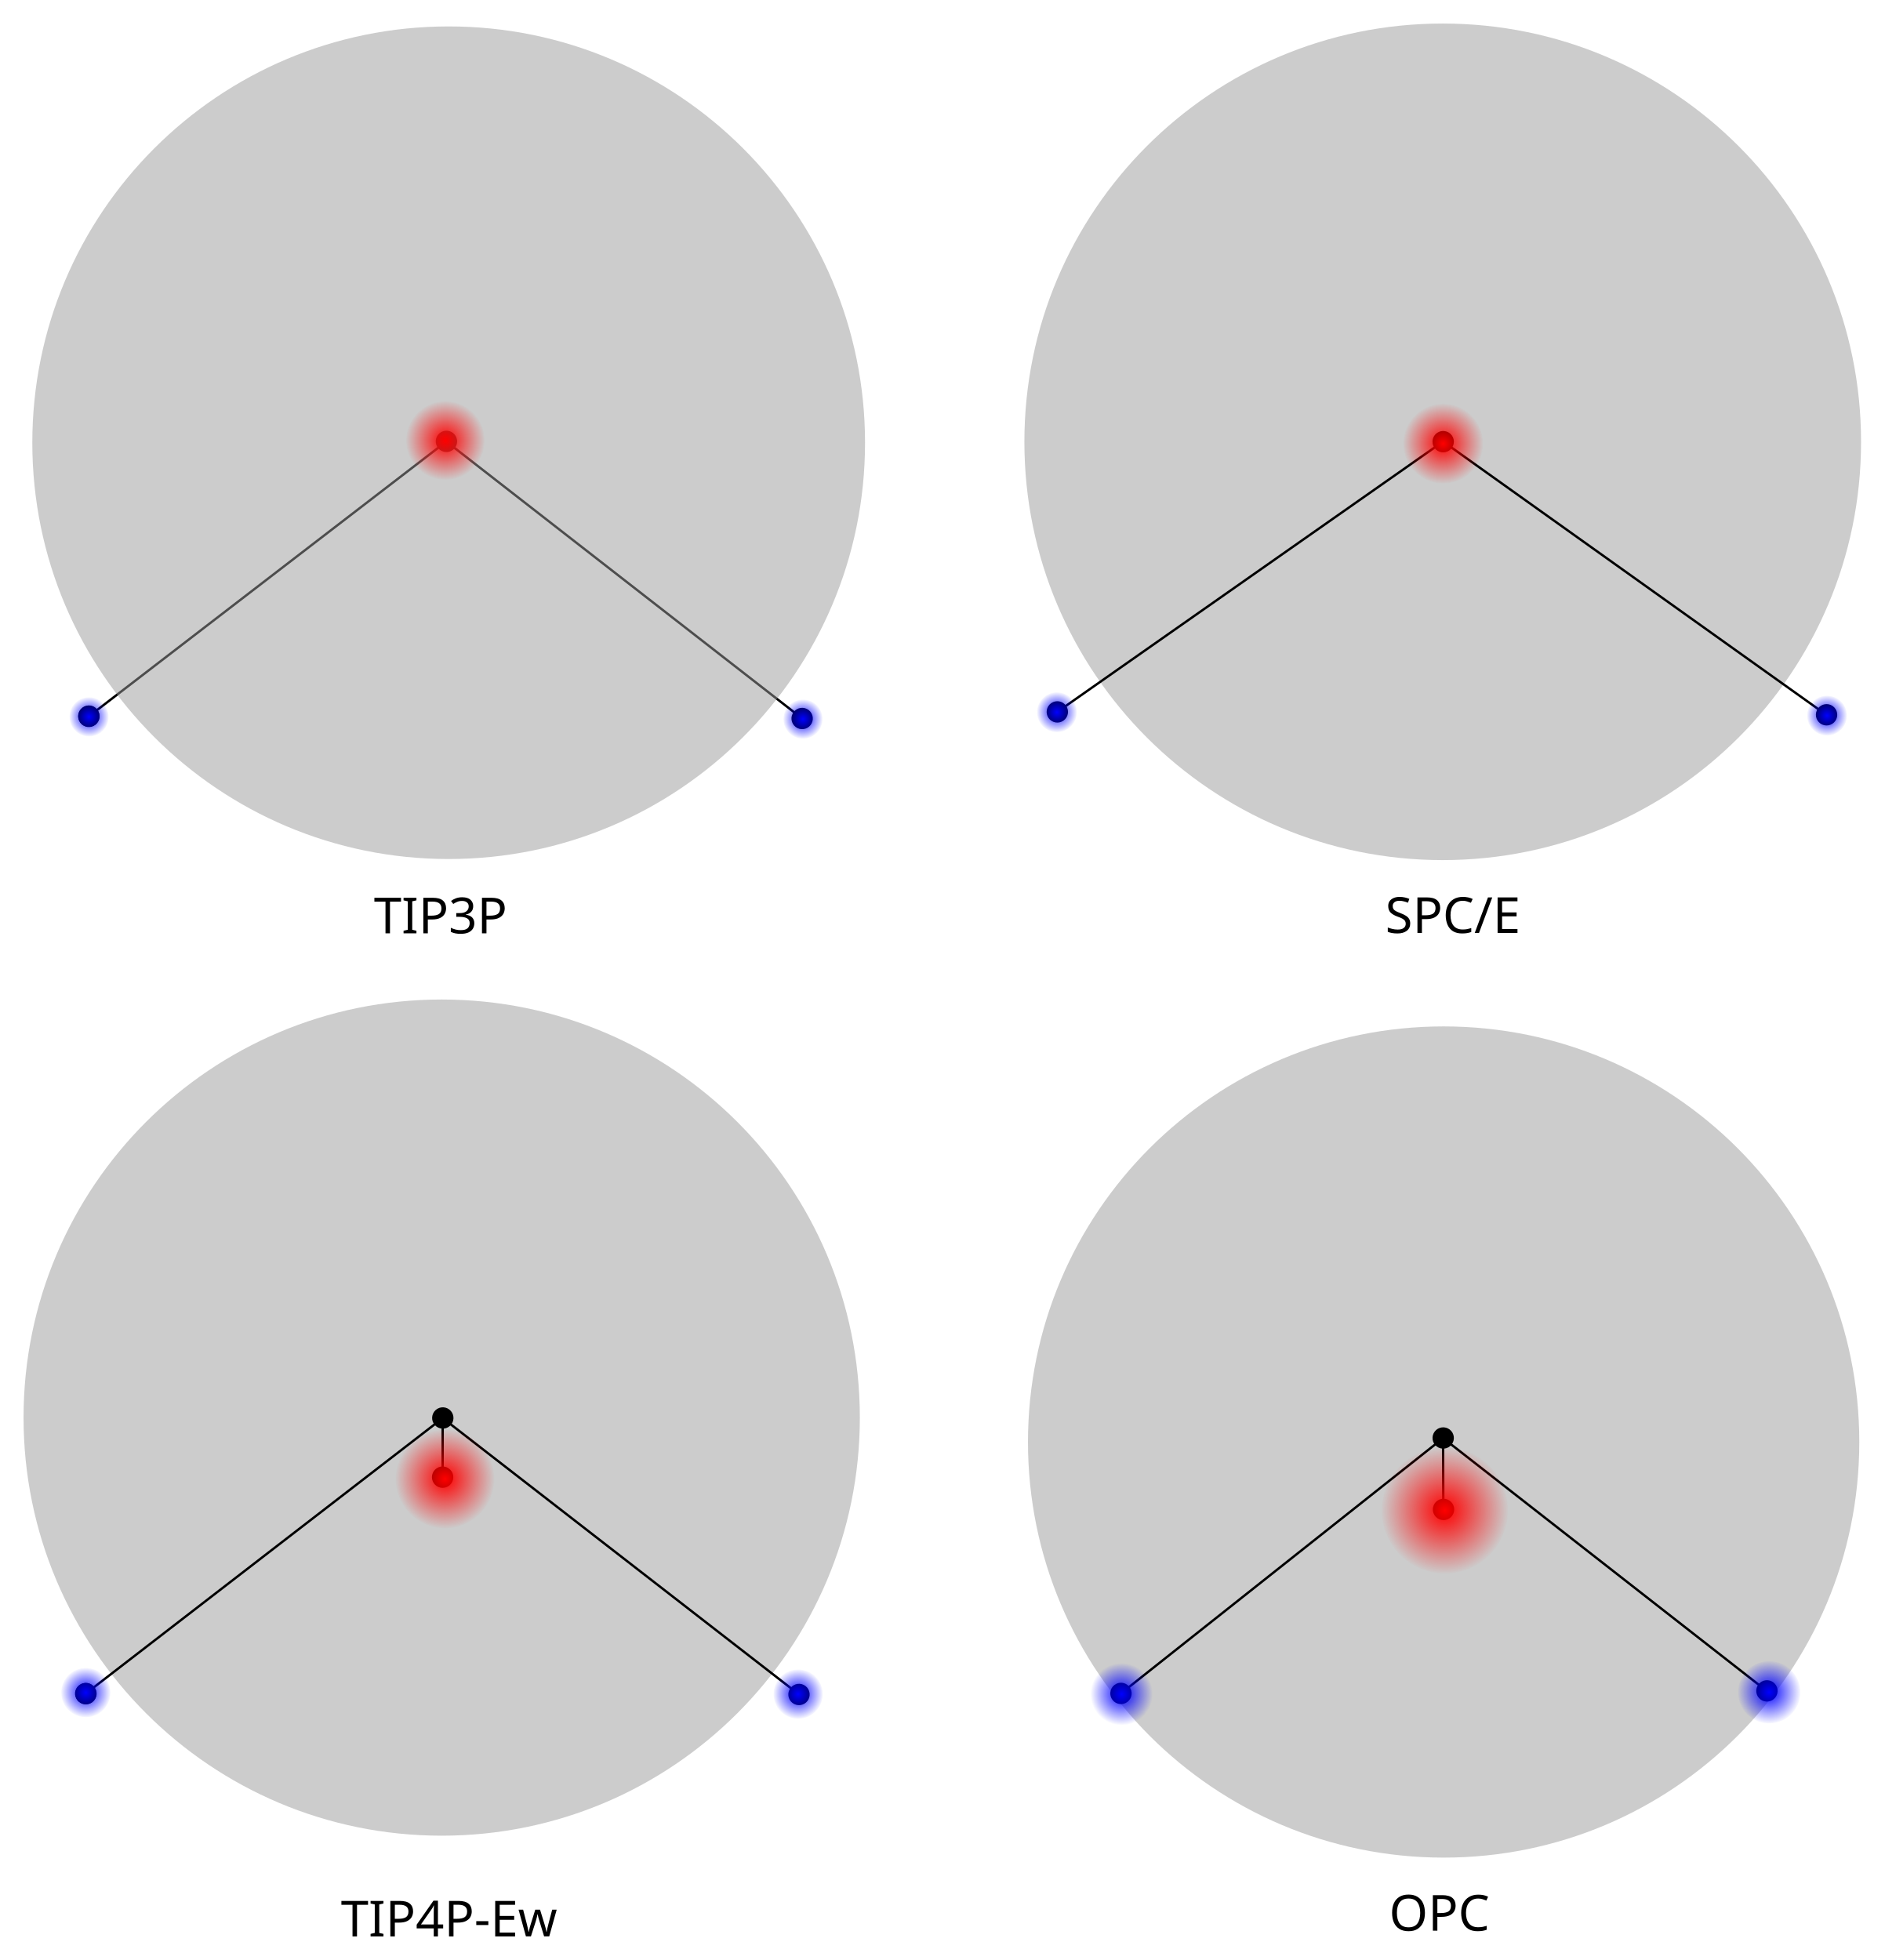
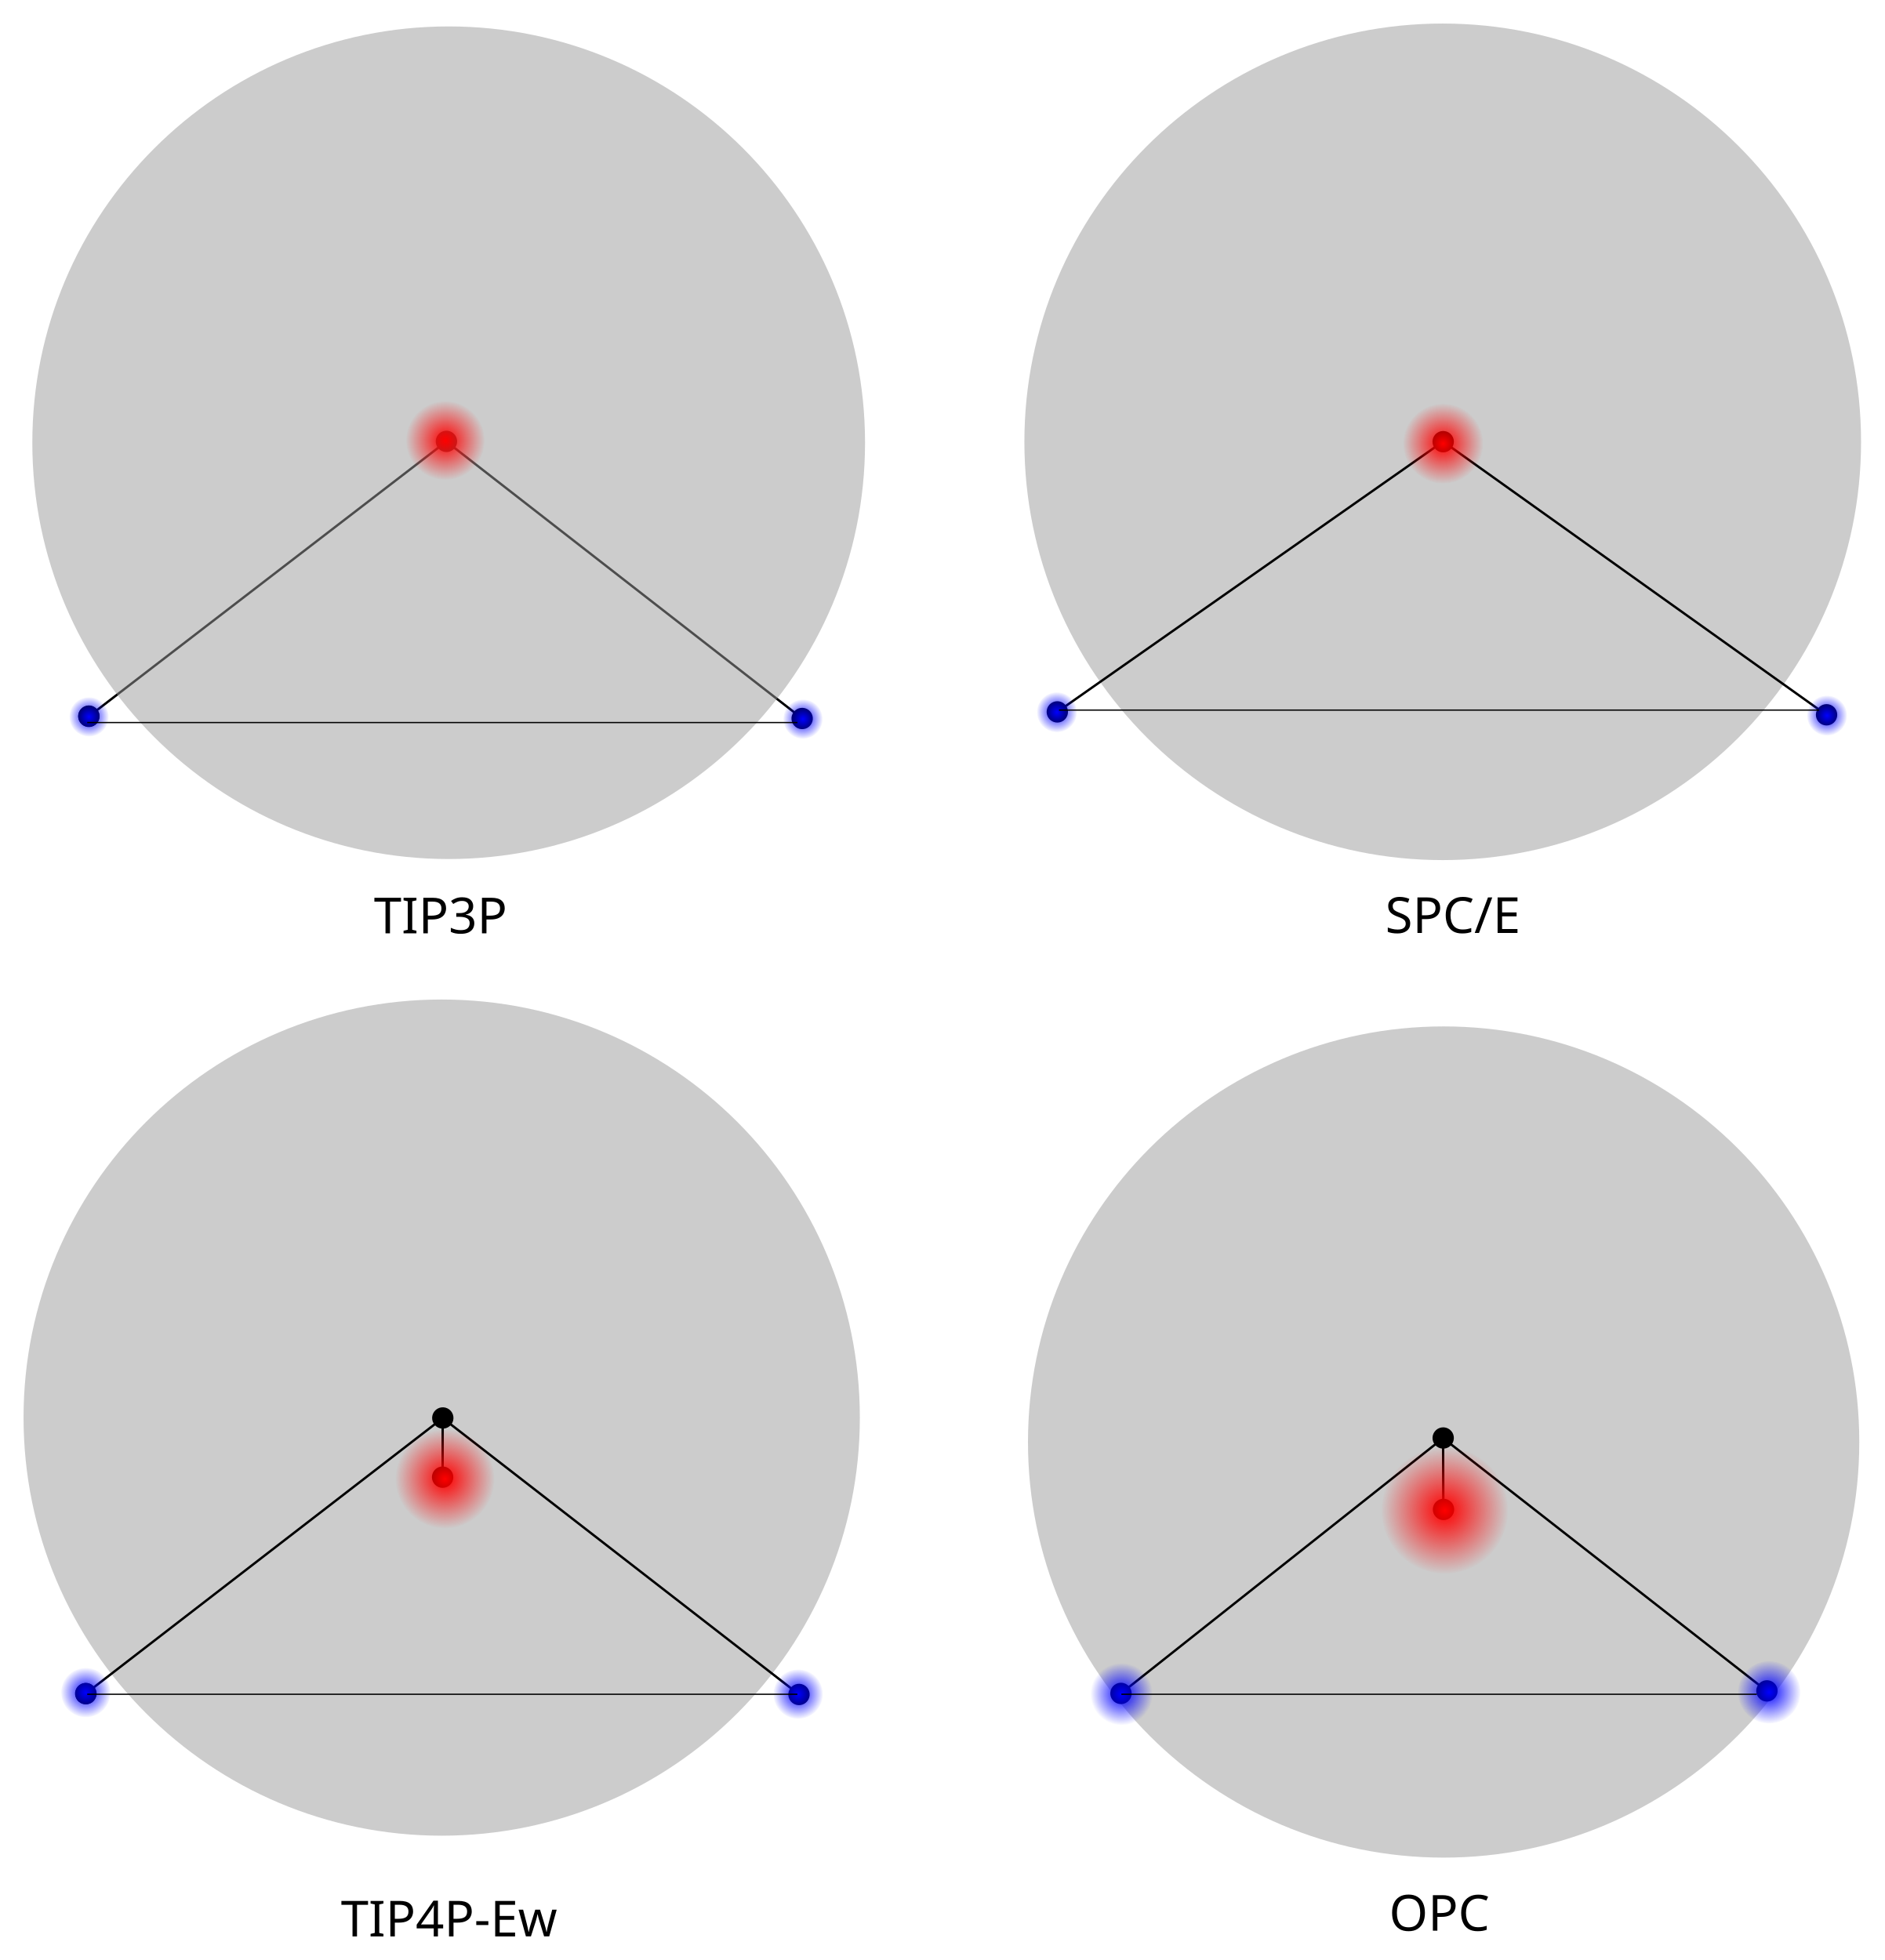
<svg xmlns="http://www.w3.org/2000/svg" xmlns:xlink="http://www.w3.org/1999/xlink" width="400.203mm" height="416.272mm" viewBox="0 0 400.203 416.272" version="1.1" id="svg6">
  <defs id="defs2">
    <marker style="overflow:visible" id="StopL" refX="0" refY="0" orient="auto">
      <path transform="scale(0.8)" style="fill:none;fill-opacity:0.75;fill-rule:evenodd;stroke:context-stroke;stroke-width:1pt" d="M 0,5.65 V -5.65" id="path1008" />
    </marker>
    <marker style="overflow:visible" id="EmptyDiamondLstart" refX="0" refY="0" orient="auto">
      <path transform="matrix(0.8,0,0,0.8,5.6,0)" style="fill:context-fill;fill-rule:evenodd;stroke:context-stroke;stroke-width:1pt" d="M 0,-7.071 -7.071,0 0,7.071 7.071,0 Z" id="path954" />
    </marker>
    <marker style="overflow:visible" id="DotM" refX="0" refY="0" orient="auto">
      <path transform="matrix(0.4,0,0,0.4,2.96,0.4)" style="fill:context-stroke;fill-rule:evenodd;stroke:context-stroke;stroke-width:1pt" d="m -2.5,-1 c 0,2.76 -2.24,5 -5,5 -2.76,0 -5,-2.24 -5,-5 0,-2.76 2.24,-5 5,-5 2.76,0 5,2.24 5,5 z" id="path903" />
    </marker>
    <linearGradient id="linearGradient4219">
      <stop style="stop-color:#999999;stop-opacity:1;" offset="0" id="stop4215" />
      <stop style="stop-color:#999999;stop-opacity:0;" offset="1" id="stop4217" />
    </linearGradient>
    <linearGradient id="linearGradient4201">
      <stop style="stop-color:#999999;stop-opacity:1;" offset="0" id="stop4199" />
    </linearGradient>
    <linearGradient id="linearGradient2245">
      <stop style="stop-color:#0000ff;stop-opacity:1;" offset="0" id="stop2241" />
      <stop style="stop-color:#0000ff;stop-opacity:0;" offset="1" id="stop2243" />
    </linearGradient>
    <linearGradient id="linearGradient2237">
      <stop style="stop-color:#0000ff;stop-opacity:1;" offset="0" id="stop2233" />
      <stop style="stop-color:#0000ff;stop-opacity:0;" offset="1" id="stop2235" />
    </linearGradient>
    <linearGradient id="linearGradient2229">
      <stop style="stop-color:#ff0000;stop-opacity:1;" offset="0" id="stop2225" />
      <stop style="stop-color:#ff0000;stop-opacity:0;" offset="1" id="stop2227" />
    </linearGradient>
    <marker style="overflow:visible" id="DotL" refX="0" refY="0" orient="auto">
      <path transform="matrix(0.8,0,0,0.8,5.92,0.8)" style="fill:context-stroke;fill-rule:evenodd;stroke:context-stroke;stroke-width:1pt" d="m -2.5,-1 c 0,2.76 -2.24,5 -5,5 -2.76,0 -5,-2.24 -5,-5 0,-2.76 2.24,-5 5,-5 2.76,0 5,2.24 5,5 z" id="path900" />
    </marker>
    <radialGradient xlink:href="#linearGradient2229" id="radialGradient2231" cx="106.251" cy="443.189" fx="106.251" fy="443.189" r="13.58" gradientUnits="userSpaceOnUse" />
    <radialGradient xlink:href="#linearGradient2237" id="radialGradient2239" cx="37.623" cy="482.203" fx="37.623" fy="482.203" r="6.625" gradientUnits="userSpaceOnUse" />
    <radialGradient xlink:href="#linearGradient2245" id="radialGradient2247" cx="175.134" cy="481.798" fx="175.134" fy="481.798" r="6.79" gradientUnits="userSpaceOnUse" />
    <radialGradient xlink:href="#linearGradient2245" id="radialGradient4258" gradientUnits="userSpaceOnUse" cx="175.134" cy="481.798" fx="175.134" fy="481.798" r="6.79" gradientTransform="matrix(0.7909737,0,0,0.7909737,37.50501,-121.3872)" />
    <radialGradient xlink:href="#linearGradient2245" id="radialGradient4276" gradientUnits="userSpaceOnUse" gradientTransform="matrix(0.7909737,0,0,0.7909737,-113.7651,-121.7132)" cx="175.134" cy="481.798" fx="175.134" fy="481.798" r="6.79" />
    <radialGradient xlink:href="#linearGradient2229" id="radialGradient4296" gradientUnits="userSpaceOnUse" cx="106.251" cy="443.189" fx="106.251" fy="443.189" r="13.58" gradientTransform="matrix(0.7813484,0,0,0.7813484,18.01713,-132.2818)" />
    <radialGradient xlink:href="#linearGradient2229" id="radialGradient4302" gradientUnits="userSpaceOnUse" gradientTransform="matrix(0.6322361,0,0,0.6322361,33.39269,-322.0759)" cx="106.251" cy="443.189" fx="106.251" fy="443.189" r="13.58" />
    <radialGradient xlink:href="#linearGradient2245" id="radialGradient4306" gradientUnits="userSpaceOnUse" gradientTransform="matrix(0.6400246,0,0,0.6400246,69.98619,-292.4903)" cx="175.134" cy="481.798" fx="175.134" fy="481.798" r="6.79" />
    <radialGradient xlink:href="#linearGradient2245" id="radialGradient4310" gradientUnits="userSpaceOnUse" gradientTransform="matrix(0.6400246,0,0,0.6400246,-93.54746,-293.1978)" cx="175.134" cy="481.798" fx="175.134" fy="481.798" r="6.79" />
    <radialGradient xlink:href="#linearGradient2245" id="radialGradient4318" gradientUnits="userSpaceOnUse" gradientTransform="matrix(0.6294581,0,0,0.6294581,71.33539,-556.5262)" cx="175.134" cy="481.798" fx="175.134" fy="481.798" r="6.79" />
    <radialGradient xlink:href="#linearGradient2229" id="radialGradient4324" gradientUnits="userSpaceOnUse" gradientTransform="matrix(0.6217982,0,0,0.6217982,39.56849,-587.9949)" cx="106.251" cy="443.189" fx="106.251" fy="443.189" r="13.58" />
    <radialGradient xlink:href="#linearGradient2245" id="radialGradient4328" gradientUnits="userSpaceOnUse" gradientTransform="matrix(0.6294581,0,0,0.6294581,-80.27094,-557.0065)" cx="175.134" cy="481.798" fx="175.134" fy="481.798" r="6.79" />
  </defs>
  <g id="layer1" style="display:inline" transform="translate(147.6936,384.8141)">
    <g id="g4370" transform="translate(52.87082,-507.2063)">
      <circle style="opacity:0.5;fill:#999999;fill-opacity:1;stroke:none;stroke-width:0.5;stroke-miterlimit:4;stroke-dasharray:none" id="path2189" cx="105.997" cy="428.653" r="88.266" />
      <path style="fill:none;stroke:#000000;stroke-width:0.5;stroke-linecap:butt;stroke-linejoin:miter;stroke-miterlimit:4;stroke-dasharray:none;stroke-opacity:1;marker-end:url(#DotL)" d="m 105.932,442.971 -0.053,-15.14 z" id="path2110" />
      <path style="fill:none;stroke:#000000;stroke-width:0.5;stroke-linecap:butt;stroke-linejoin:miter;stroke-miterlimit:4;stroke-dasharray:none;stroke-opacity:1;marker-start:url(#DotL)" d="m 37.509,482.02 68.369,-54.189 z" id="path2104" />
      <path style="fill:none;stroke:#000000;stroke-width:0.5;stroke-linecap:butt;stroke-linejoin:miter;stroke-miterlimit:4;stroke-dasharray:none;stroke-opacity:1;marker-mid:url(#DotL);marker-end:url(#DotL)" d="M 174.625,481.542 105.879,427.831 Z" id="path2102" />
      <circle style="fill:url(#radialGradient2247);fill-opacity:1;stroke:none;stroke-width:0.331;stroke-miterlimit:4;stroke-dasharray:none" id="circle2200" cx="175.134" cy="481.798" r="6.625" />
      <circle style="fill:url(#radialGradient2239);fill-opacity:1;stroke:none;stroke-width:0.331;stroke-miterlimit:4;stroke-dasharray:none" id="circle2223" cx="37.623" cy="482.203" r="6.625" />
      <circle style="fill:url(#radialGradient2231);fill-opacity:1;stroke:none;stroke-width:0.335;stroke-miterlimit:4;stroke-dasharray:none" id="path2202" cx="106.251" cy="443.189" r="13.413" />
    </g>
    <g id="g4361" transform="translate(-154.2301,-284.711)">
      <circle style="opacity:0.5;fill:#999999;fill-opacity:1;stroke:none;stroke-width:0.503;stroke-miterlimit:4;stroke-dasharray:none" id="circle4248" cx="100.332" cy="200.972" r="88.795" />
      <path style="fill:none;stroke:#000000;stroke-width:0.265px;stroke-linecap:butt;stroke-linejoin:miter;stroke-opacity:1" d="M 110.758,152.419 Z" id="path1193" />
      <path style="fill:none;stroke:#000000;stroke-width:0.265px;stroke-linecap:butt;stroke-linejoin:miter;stroke-opacity:1" d="M 61.645,152.419 Z" id="path1195" />
      <path style="fill:none;stroke:#000000;stroke-width:0.265px;stroke-linecap:butt;stroke-linejoin:miter;stroke-opacity:1" d="M 61.645,152.419 Z" id="path1197" />
      <path style="fill:none;stroke:#000000;stroke-width:0.265px;stroke-linecap:butt;stroke-linejoin:miter;stroke-opacity:1" d="M 61.645,152.419 Z" id="path1199" />
      <path style="fill:none;stroke:#000000;stroke-width:0.265px;stroke-linecap:butt;stroke-linejoin:miter;stroke-opacity:1" d="M 81.629,169.016 Z" id="path1201" />
      <path style="fill:none;stroke:#000000;stroke-width:0.265px;stroke-linecap:butt;stroke-linejoin:miter;stroke-opacity:1" d="M 95.177,179.516 Z" id="path1203" />
      <path style="fill:none;stroke:#000000;stroke-width:0.265px;stroke-linecap:butt;stroke-linejoin:miter;stroke-opacity:1" d="M 74.855,152.419 Z" id="path1205" />
      <path style="fill:none;stroke:#000000;stroke-width:0.5;stroke-linecap:butt;stroke-linejoin:miter;stroke-miterlimit:4;stroke-dasharray:none;stroke-opacity:1;marker-start:url(#DotL);marker-mid:url(#DotL)" d="M 176.175,259.751 100.542,201.083 Z" id="path1183" />
      <path style="fill:none;stroke:#000000;stroke-width:0.5;stroke-linecap:butt;stroke-linejoin:miter;stroke-miterlimit:4;stroke-dasharray:none;stroke-opacity:1;marker-start:url(#DotL);marker-end:url(#DotL)" d="m 24.765,259.566 75.777,-58.482 z" id="path1185" />
      <path style="fill:none;stroke:#000000;stroke-width:0.5;stroke-linecap:butt;stroke-linejoin:miter;stroke-miterlimit:4;stroke-dasharray:none;stroke-opacity:1;marker-start:url(#DotL)" d="m 100.528,213.583 0.013,-12.5 z" id="path1211" />
      <path style="fill:none;stroke:#000000;stroke-width:0.265px;stroke-linecap:butt;stroke-linejoin:miter;stroke-opacity:1" d="M 129.048,152.419 Z" id="path2100" />
      <circle style="fill:url(#radialGradient4258);fill-opacity:1;stroke:none;stroke-width:0.261;stroke-miterlimit:4;stroke-dasharray:none" id="circle4256" cx="176.032" cy="259.702" r="5.24" />
      <circle style="fill:url(#radialGradient4276);fill-opacity:1;stroke:none;stroke-width:0.261;stroke-miterlimit:4;stroke-dasharray:none" id="circle4274" cx="24.761" cy="259.376" r="5.24" />
      <circle style="fill:url(#radialGradient4296);fill-opacity:1;stroke:none;stroke-width:0.261;stroke-miterlimit:4;stroke-dasharray:none" id="circle4294" cx="101.036" cy="214.003" r="10.48" />
    </g>
    <g id="g4344" transform="translate(58.20833,-248.7083)">
      <circle style="opacity:0.5;fill:#999999;fill-opacity:1;stroke:none;stroke-width:0.503;stroke-miterlimit:4;stroke-dasharray:none" id="circle4312" cx="100.466" cy="-42.271" r="88.835" />
      <path style="fill:none;stroke:#000000;stroke-width:0.5;stroke-linecap:butt;stroke-linejoin:miter;stroke-miterlimit:4;stroke-dasharray:none;stroke-opacity:1;marker-end:url(#DotL)" d="m 181.953,15.737 -81.412,-58.07 z" id="path1175" />
      <path style="fill:none;stroke:#000000;stroke-width:0.5;stroke-linecap:butt;stroke-linejoin:miter;stroke-miterlimit:4;stroke-dasharray:none;stroke-opacity:1;marker-start:url(#DotL);marker-mid:url(#DotL)" d="M 18.656,15.067 100.541,-42.333 Z" id="path1177" />
      <circle style="fill:url(#radialGradient4302);fill-opacity:1;stroke:none;stroke-width:0.212;stroke-miterlimit:4;stroke-dasharray:none" id="circle4300" cx="100.568" cy="-41.876" r="8.48" />
      <circle style="fill:url(#radialGradient4306);fill-opacity:1;stroke:none;stroke-width:0.212;stroke-miterlimit:4;stroke-dasharray:none" id="circle4304" cx="182.076" cy="15.872" r="4.24" />
      <circle style="fill:url(#radialGradient4310);fill-opacity:1;stroke:none;stroke-width:0.212;stroke-miterlimit:4;stroke-dasharray:none" id="circle4308" cx="18.543" cy="15.165" r="4.24" />
    </g>
    <g id="g4336" transform="translate(-158.7501,21.1667)">
      <path style="fill:none;stroke:#000000;stroke-width:0.5;stroke-linecap:butt;stroke-linejoin:miter;stroke-miterlimit:4;stroke-dasharray:none;stroke-opacity:1;marker-start:url(#DotL);marker-mid:url(#DotL)" d="m 181.364,-253.409 -75.531,-58.799 z" id="path1167" />
      <path style="fill:none;stroke:#000000;stroke-width:0.5;stroke-linecap:butt;stroke-linejoin:miter;stroke-miterlimit:4;stroke-dasharray:none;stroke-opacity:1;marker-start:url(#DotL);marker-end:url(#DotL)" d="m 29.954,-253.858 75.879,-58.35 z" id="path1169" />
      <circle style="fill:url(#radialGradient4318);fill-opacity:1;stroke:none;stroke-width:0.208;stroke-miterlimit:4;stroke-dasharray:none" id="circle4316" cx="181.575" cy="-253.255" r="4.17" />
      <circle style="opacity:0.5;fill:#999999;fill-opacity:1;stroke:none;stroke-width:0.501;stroke-miterlimit:4;stroke-dasharray:none" id="circle4320" cx="106.336" cy="-311.953" r="88.415" />
      <circle style="fill:url(#radialGradient4324);fill-opacity:1;stroke:none;stroke-width:0.208;stroke-miterlimit:4;stroke-dasharray:none" id="circle4322" cx="105.635" cy="-312.421" r="8.34" />
      <circle style="fill:url(#radialGradient4328);fill-opacity:1;stroke:none;stroke-width:0.208;stroke-miterlimit:4;stroke-dasharray:none" id="circle4326" cx="29.969" cy="-253.735" r="4.17" />
    </g>
    <text xml:space="preserve" style="font-style:normal;font-weight:normal;font-size:10.583px;line-height:1.25;font-family:sans-serif;fill:#000000;fill-opacity:1;stroke:none;stroke-width:0.265" x="-68.302" y="-186.592" id="text927">
      <tspan id="tspan925" style="stroke-width:0.265" x="-68.302" y="-186.592">TIP3P</tspan>
    </text>
    <text xml:space="preserve" style="font-style:normal;font-weight:normal;font-size:10.583px;line-height:1.25;font-family:sans-serif;fill:#000000;fill-opacity:1;stroke:none;stroke-width:0.265" x="146.46" y="-186.672" id="text931">
      <tspan id="tspan929" style="stroke-width:0.265" x="146.46" y="-186.672">SPC/E</tspan>
    </text>
    <text xml:space="preserve" style="font-style:normal;font-weight:normal;font-size:10.583px;line-height:1.25;font-family:sans-serif;fill:#000000;fill-opacity:1;stroke:none;stroke-width:0.265" x="-75.306" y="26.458" id="text935">
      <tspan id="tspan933" style="stroke-width:0.265" x="-75.306" y="26.458">TIP4P-Ew</tspan>
    </text>
    <text xml:space="preserve" style="font-style:normal;font-weight:normal;font-size:10.583px;line-height:1.25;font-family:sans-serif;fill:#000000;fill-opacity:1;stroke:none;stroke-width:0.265" x="147.286" y="25.236" id="text939">
      <tspan id="tspan937" style="stroke-width:0.265" x="147.286" y="25.236">OPC</tspan>
    </text>
+     <path style="fill:none;stroke:#000000;stroke-width:0.265px;stroke-linecap:butt;stroke-linejoin:miter;stroke-opacity:1" d="M -129.173,-231.356 H 21.64" id="path104" />
+     <path style="fill:none;stroke:#000000;stroke-width:0.265px;stroke-linecap:butt;stroke-linejoin:miter;stroke-opacity:1" d="M 77.202,-234.002 H 238.598" id="path106" />
+     <path style="fill:none;stroke:#000000;stroke-width:0.265px;stroke-linecap:butt;stroke-linejoin:miter;stroke-opacity:1" d="M 90.431,-24.981 H 225.369" id="path108" />
+     <path style="fill:none;stroke:#000000;stroke-width:0.265px;stroke-linecap:butt;stroke-linejoin:miter;stroke-opacity:1" d="M -129.173,-24.981 H 21.64" id="path110" />
  </g>
</svg>
